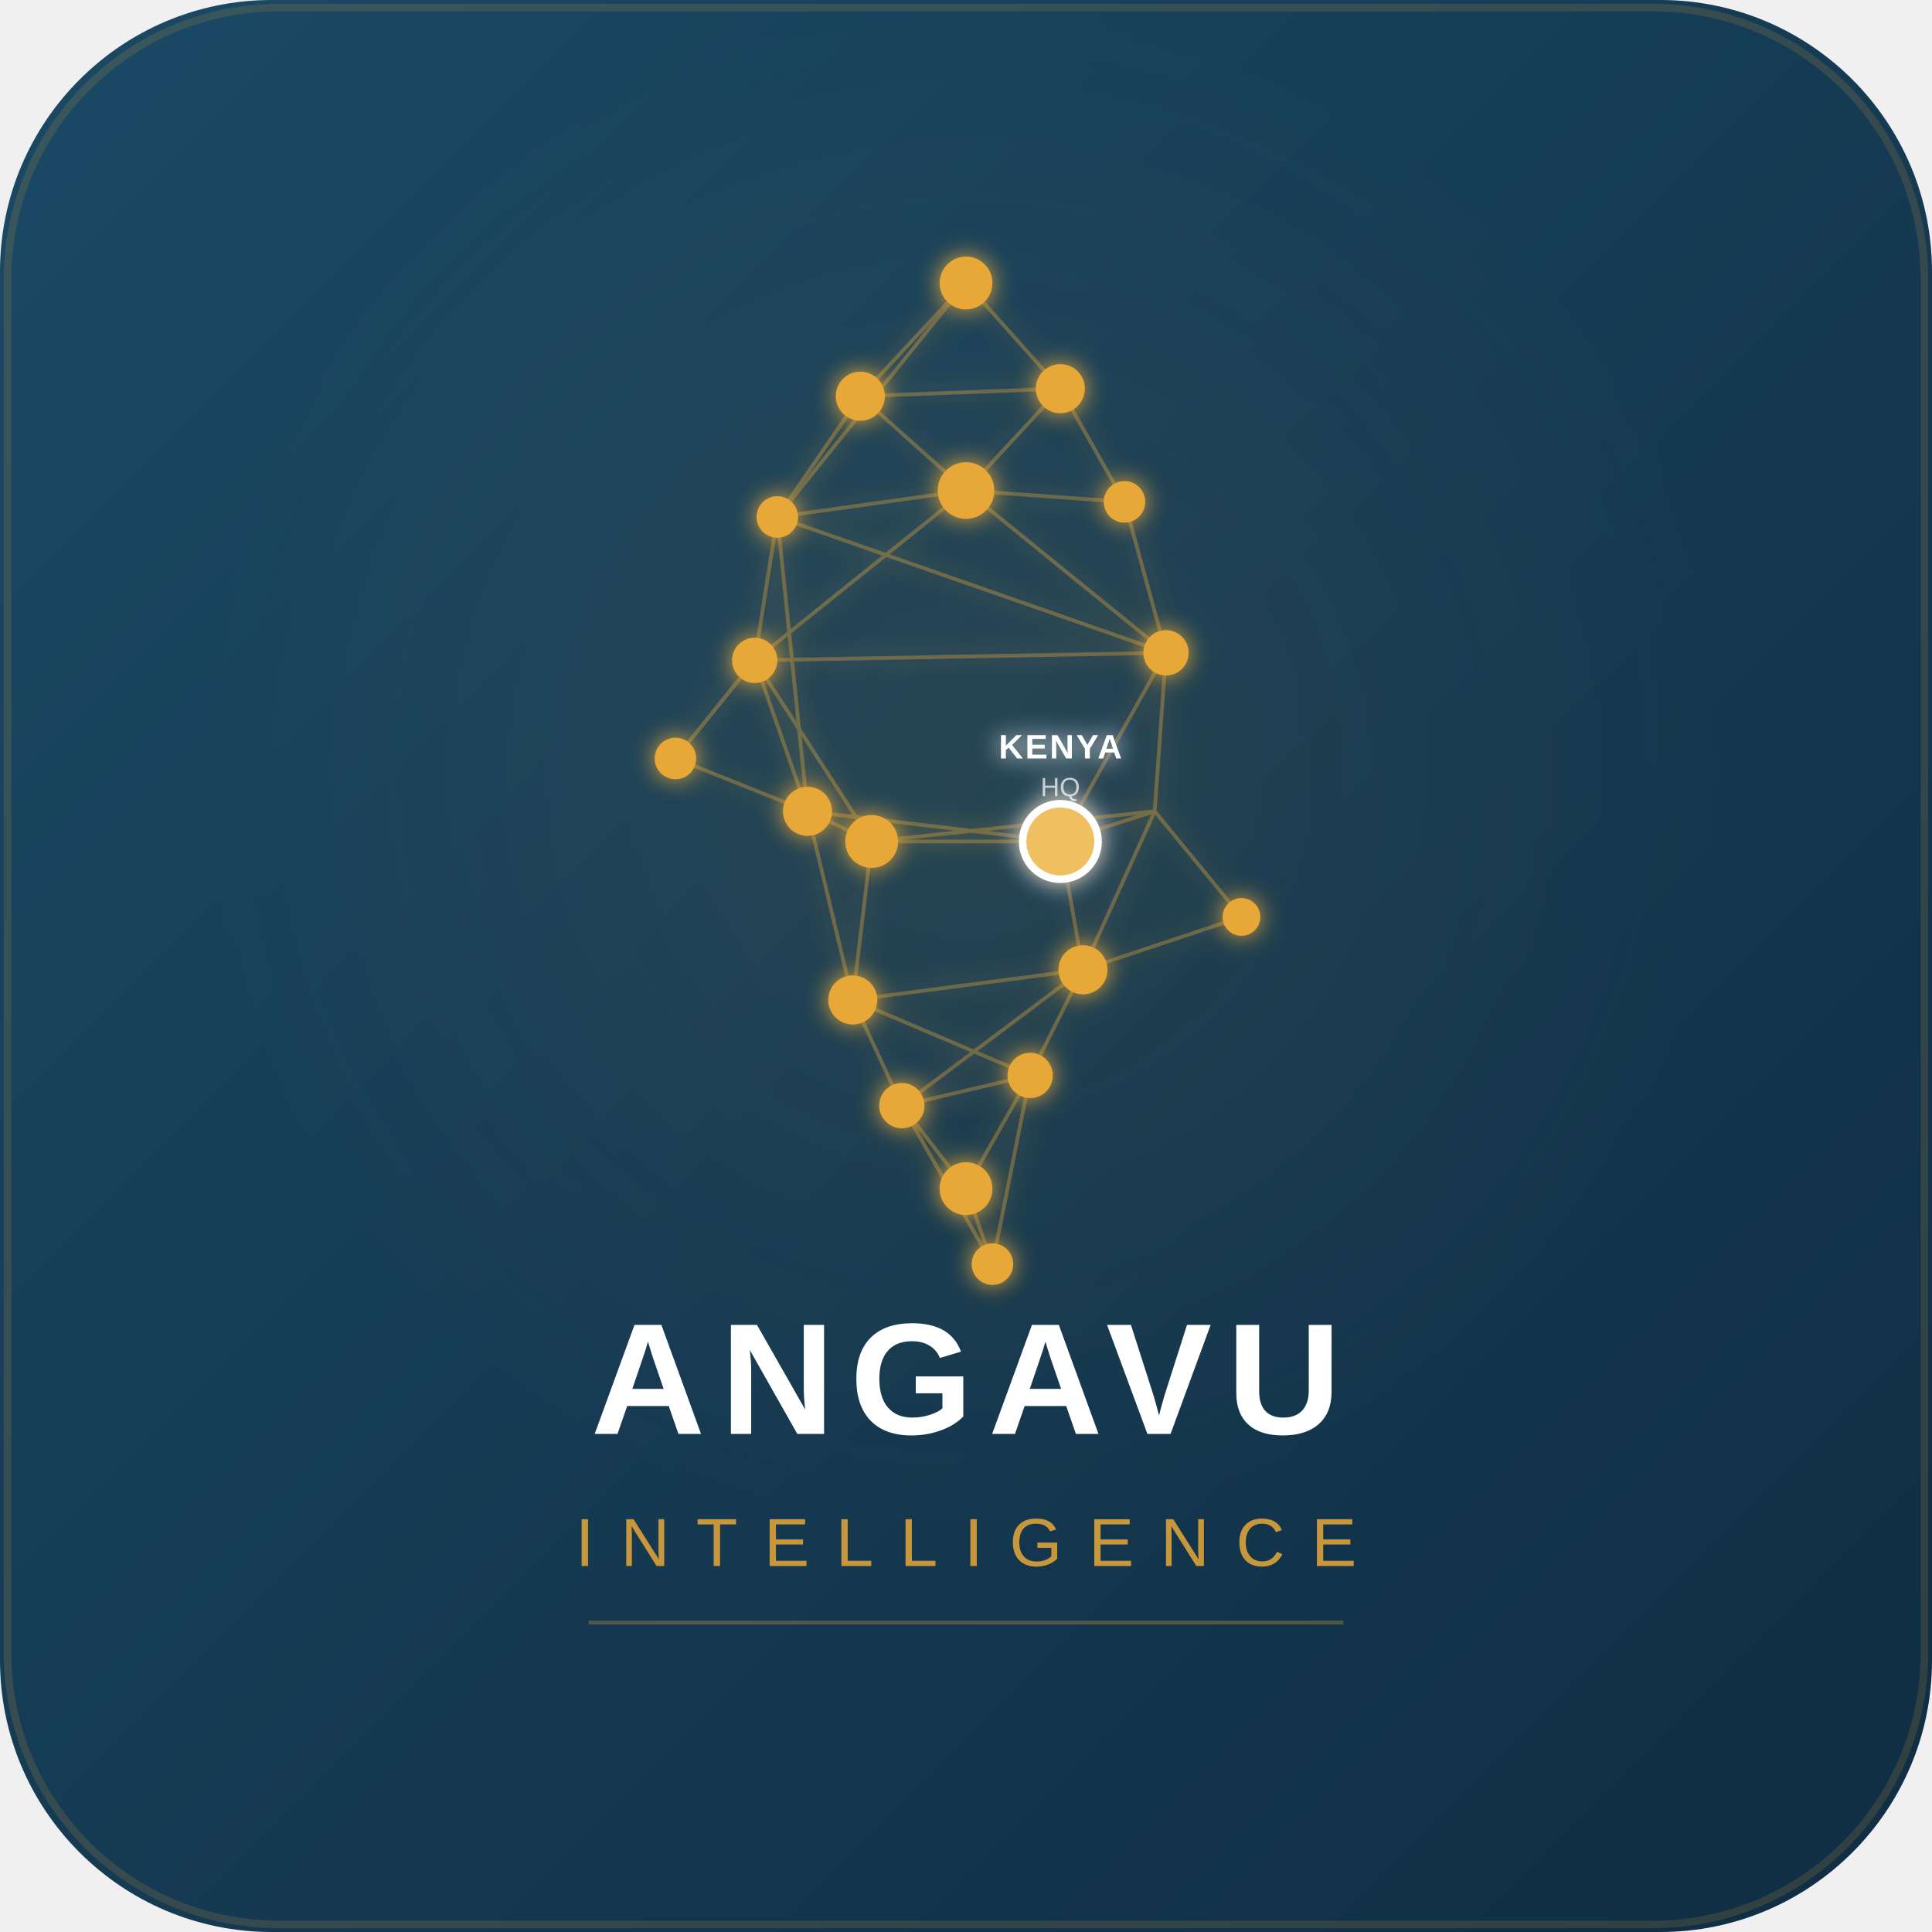
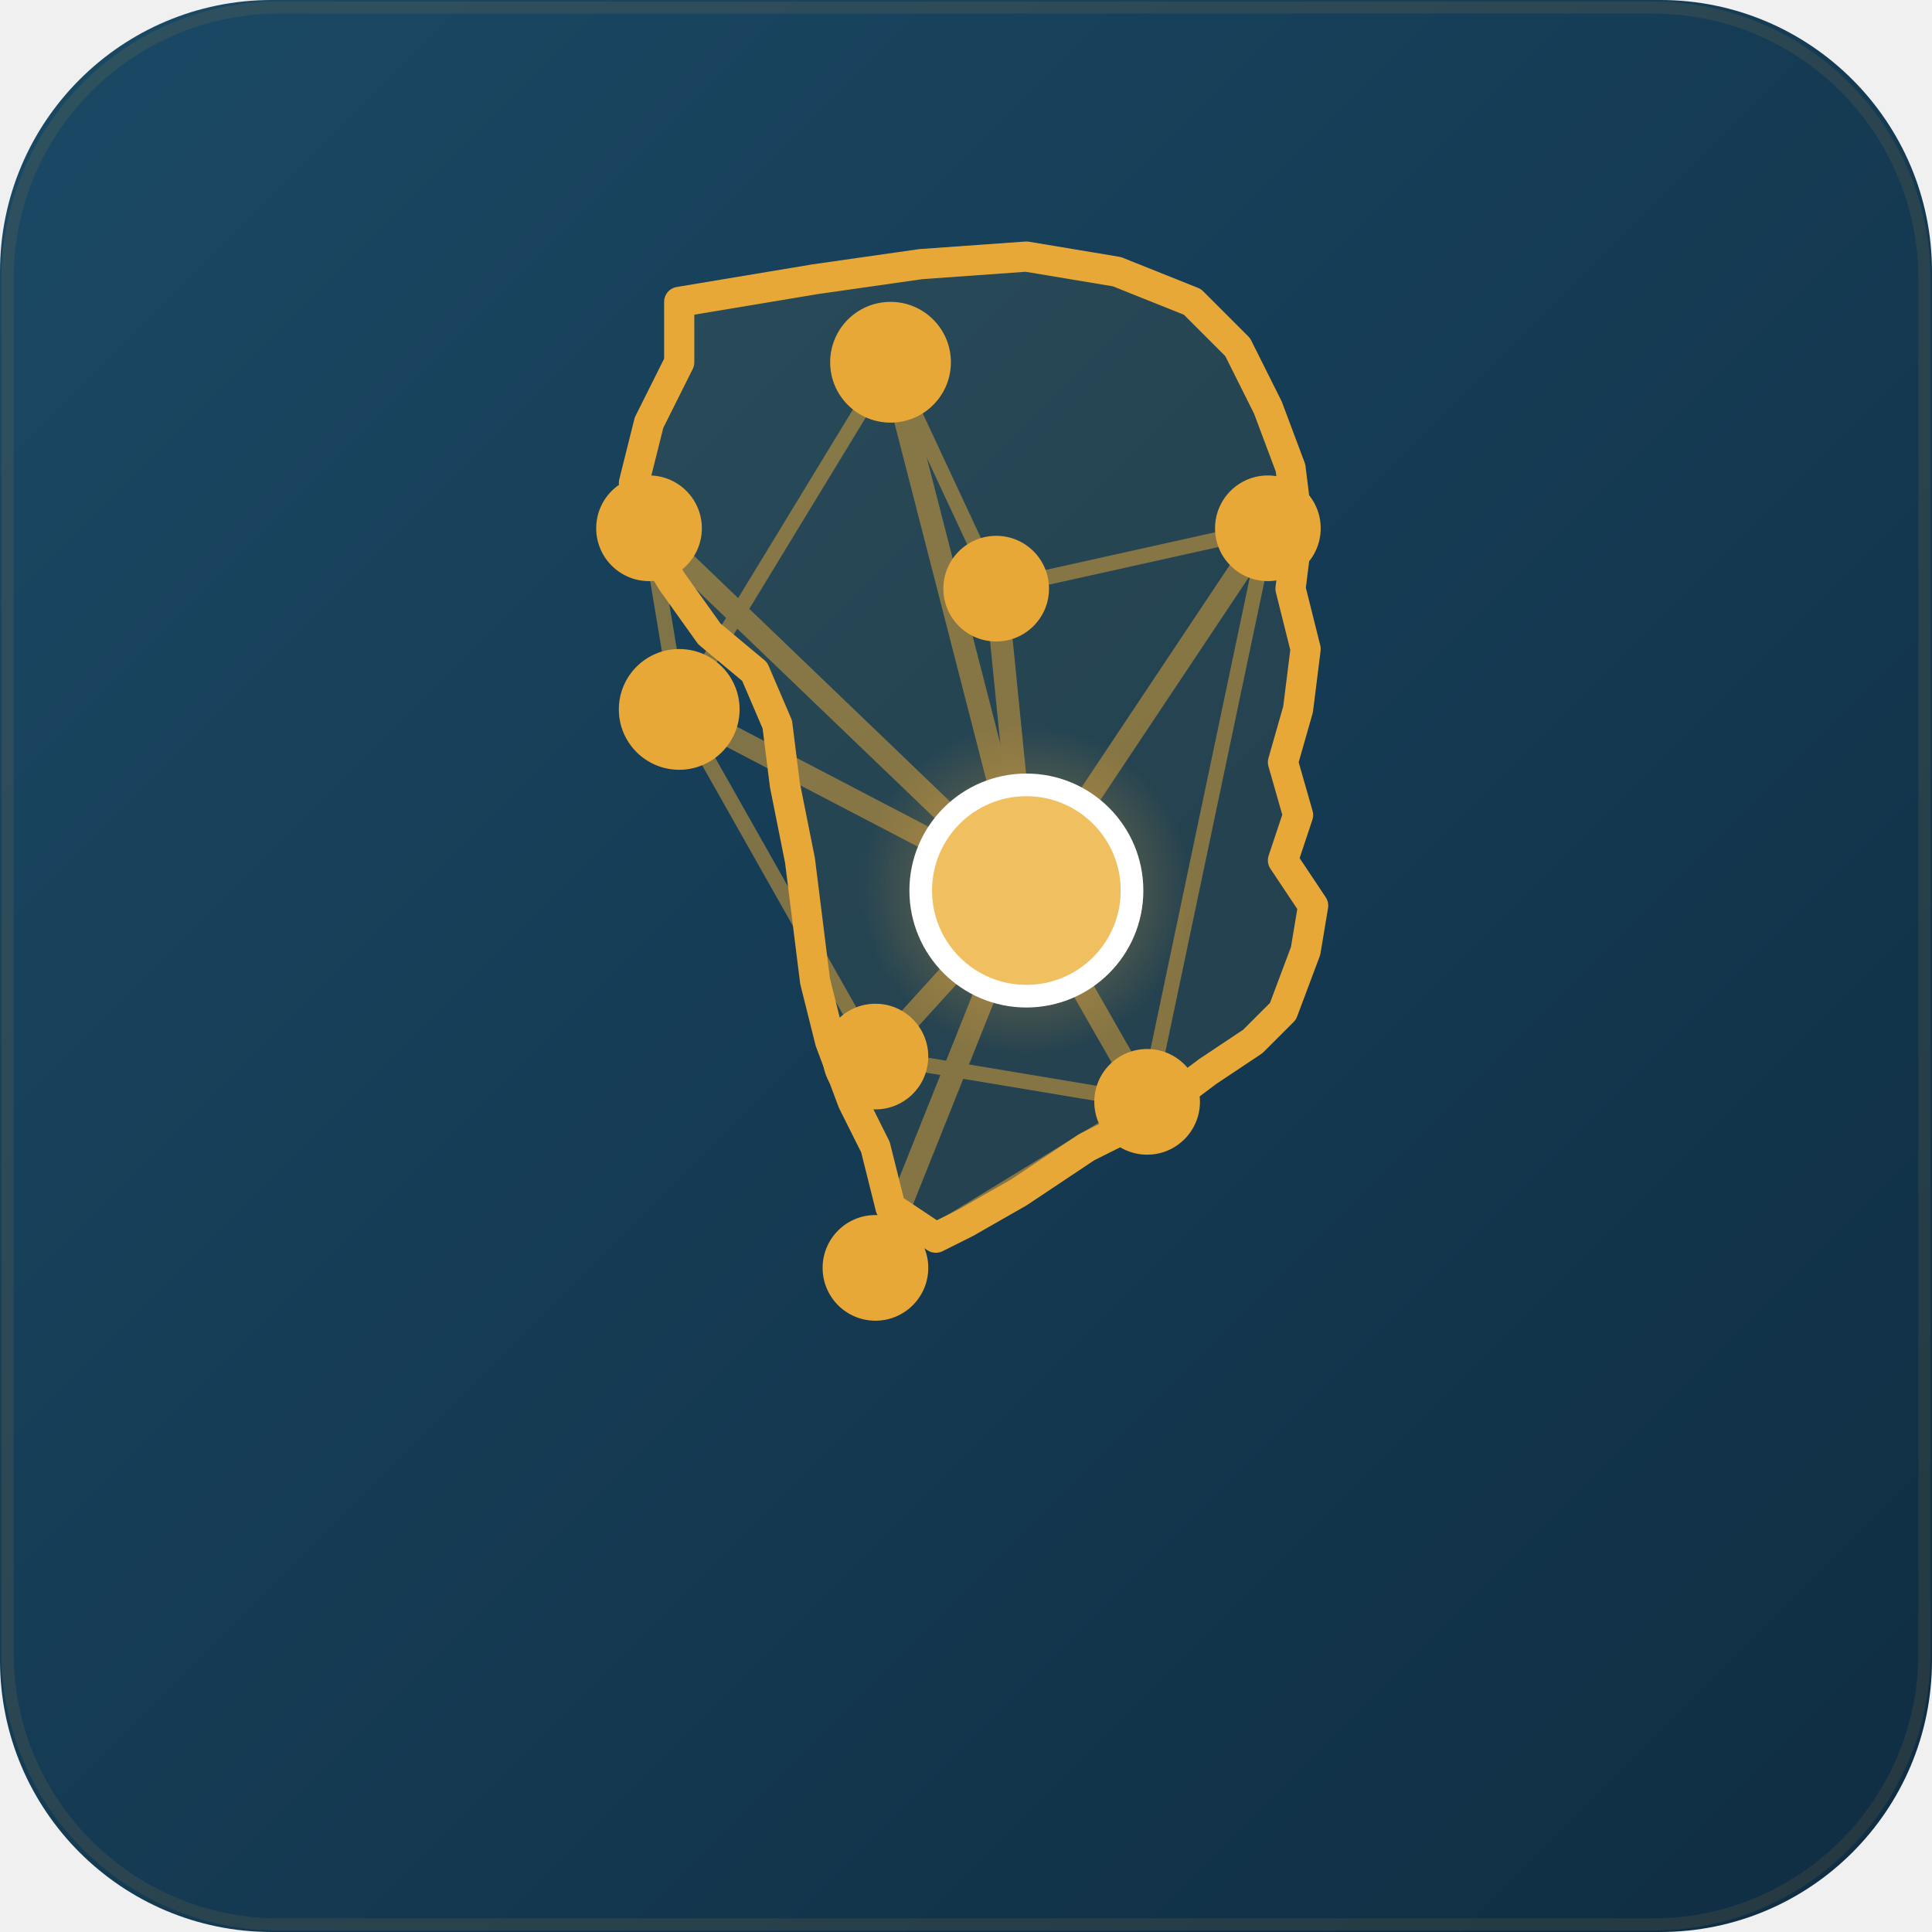
- <svg xmlns="http://www.w3.org/2000/svg" viewBox="0 0 512 512" width="512" height="512">
+ <svg xmlns="http://www.w3.org/2000/svg" viewBox="0 0 128 128" width="128" height="128">
  <defs>
-     <linearGradient id="bgGrad" x1="0%" y1="0%" x2="100%" y2="100%">
+     <linearGradient id="bg" x1="0" y1="0" x2="1" y2="1">
      <stop offset="0%" stop-color="#1B4965" />
      <stop offset="100%" stop-color="#0F2D42" />
    </linearGradient>
-     <clipPath id="roundClip">
-       <rect width="512" height="512" rx="72" ry="72" />
-     </clipPath>
-     <radialGradient id="glow" cx="50%" cy="40%" r="40%">
-       <stop offset="0%" stop-color="#E8A838" stop-opacity="0.08" />
+     <radialGradient id="ng" cx="50%" cy="50%" r="50%">
+       <stop offset="0%" stop-color="#F0C060" stop-opacity="0.5" />
      <stop offset="100%" stop-color="#E8A838" stop-opacity="0" />
    </radialGradient>
-     <filter id="nodeGlow">
-       <feGaussianBlur stdDeviation="3" result="blur" />
-       <feMerge>
-         <feMergeNode in="blur" />
-         <feMergeNode in="SourceGraphic" />
-       </feMerge>
-     </filter>
+     <clipPath id="r">
+       <rect width="128" height="128" rx="18" ry="18" />
+     </clipPath>
  </defs>
-   <g clip-path="url(#roundClip)">
-     <rect width="512" height="512" fill="url(#bgGrad)" />
-     <rect width="512" height="512" fill="url(#glow)" />
-     <g transform="translate(256, 215)" filter="url(#nodeGlow)">
-       <g stroke="#E8A838" stroke-width="1" opacity="0.35" fill="none">
-         <line x1="0" y1="-140" x2="-28" y2="-110" />
-         <line x1="0" y1="-140" x2="25" y2="-112" />
-         <line x1="-28" y1="-110" x2="25" y2="-112" />
-         <line x1="-28" y1="-110" x2="-50" y2="-78" />
-         <line x1="25" y1="-112" x2="42" y2="-82" />
-         <line x1="-28" y1="-110" x2="0" y2="-85" />
-         <line x1="25" y1="-112" x2="0" y2="-85" />
-         <line x1="-50" y1="-78" x2="0" y2="-85" />
-         <line x1="42" y1="-82" x2="0" y2="-85" />
-         <line x1="-50" y1="-78" x2="-56" y2="-40" />
-         <line x1="42" y1="-82" x2="53" y2="-42" />
-         <line x1="0" y1="-85" x2="-56" y2="-40" />
-         <line x1="0" y1="-85" x2="53" y2="-42" />
-         <line x1="-50" y1="-78" x2="53" y2="-42" />
-         <line x1="-56" y1="-40" x2="53" y2="-42" />
-         <line x1="-56" y1="-40" x2="-42" y2="0" />
-         <line x1="53" y1="-42" x2="50" y2="0" />
-         <line x1="-56" y1="-40" x2="-25" y2="8" />
-         <line x1="53" y1="-42" x2="25" y2="8" />
-         <line x1="-42" y1="0" x2="-25" y2="8" />
-         <line x1="50" y1="0" x2="25" y2="8" />
-         <line x1="-25" y1="8" x2="25" y2="8" />
-         <line x1="-42" y1="0" x2="25" y2="8" />
-         <line x1="50" y1="0" x2="-25" y2="8" />
-         <line x1="-25" y1="8" x2="-30" y2="50" />
-         <line x1="25" y1="8" x2="31" y2="42" />
-         <line x1="-42" y1="0" x2="-30" y2="50" />
-         <line x1="50" y1="0" x2="31" y2="42" />
-         <line x1="-30" y1="50" x2="31" y2="42" />
-         <line x1="-30" y1="50" x2="-17" y2="78" />
-         <line x1="31" y1="42" x2="17" y2="70" />
-         <line x1="-30" y1="50" x2="17" y2="70" />
-         <line x1="31" y1="42" x2="-17" y2="78" />
-         <line x1="-17" y1="78" x2="17" y2="70" />
-         <line x1="-17" y1="78" x2="0" y2="100" />
-         <line x1="17" y1="70" x2="0" y2="100" />
-         <line x1="-17" y1="78" x2="7" y2="120" />
-         <line x1="17" y1="70" x2="7" y2="120" />
-         <line x1="0" y1="100" x2="7" y2="120" />
-         <line x1="50" y1="0" x2="73" y2="28" />
-         <line x1="31" y1="42" x2="73" y2="28" />
-         <line x1="0" y1="-140" x2="-50" y2="-78" />
-         <line x1="-50" y1="-78" x2="-42" y2="0" />
-         <line x1="-56" y1="-40" x2="-77" y2="-14" />
-         <line x1="-77" y1="-14" x2="-42" y2="0" />
-         <line x1="-77" y1="-14" x2="-56" y2="-40" />
-       </g>
-       <circle cx="0" cy="-140" r="7" fill="#E8A838" />
-       <circle cx="-28" cy="-110" r="6.5" fill="#E8A838" />
-       <circle cx="25" cy="-112" r="6.5" fill="#E8A838" />
-       <circle cx="-77" cy="-14" r="5.5" fill="#E8A838" />
-       <circle cx="-56" cy="-40" r="6" fill="#E8A838" />
-       <circle cx="-50" cy="-78" r="5.5" fill="#E8A838" />
-       <circle cx="42" cy="-82" r="5.5" fill="#E8A838" />
-       <circle cx="0" cy="-85" r="7.5" fill="#E8A838" />
-       <circle cx="-42" cy="0" r="6.5" fill="#E8A838" />
-       <circle cx="53" cy="-42" r="6" fill="#E8A838" />
-       <circle cx="-25" cy="8" r="7" fill="#E8A838" />
-       <circle cx="25" cy="8" r="10" fill="#F0C060" stroke="#FFFFFF" stroke-width="2" />
-       <circle cx="-30" cy="50" r="6.5" fill="#E8A838" />
-       <circle cx="31" cy="42" r="6.5" fill="#E8A838" />
-       <circle cx="73" cy="28" r="5" fill="#E8A838" />
-       <circle cx="-17" cy="78" r="6" fill="#E8A838" />
-       <circle cx="17" cy="70" r="6" fill="#E8A838" />
-       <circle cx="0" cy="100" r="7" fill="#E8A838" />
-       <circle cx="7" cy="120" r="5.5" fill="#E8A838" />
-       <text x="25" y="-14" text-anchor="middle" font-family="'Segoe UI',Arial,sans-serif" font-size="9" font-weight="700" fill="#FFFFFF" letter-spacing="0.5">KENYA</text>
-       <text x="25" y="-4" text-anchor="middle" font-family="'Segoe UI',Arial,sans-serif" font-size="7" fill="#FFFFFF" opacity="0.7">HQ</text>
+   <g clip-path="url(#r)">
+     <rect width="128" height="128" fill="url(#bg)" />
+     <g transform="translate(64,52)">
+       <path d="M-19,-32 L-10,-33.5 L-3,-34.5 L4,-35 L10,-34 L15,-32 L18,-29                L20,-25 L21.5,-21 L22,-17 L21.5,-13 L22.5,-9 L22,-5 L21,-1.5                L22,2 L21,5 L23,8 L22.5,11 L21,15 L19,17 L16,19                L12,22 L8,24 L3.5,27 L0,29 L-2,30                L-5,28 L-6,24 L-7.5,21 L-9,17                L-10,13 L-10.5,9 L-11,5 L-12,0                L-12.5,-4 L-14,-7.5 L-17,-10 L-19.5,-13.5                L-21,-16 L-22,-20 L-21,-24 L-19,-28 L-19,-32Z" fill="#E8A838" fill-opacity="0.08" stroke="#E8A838" stroke-width="2" stroke-linejoin="round" />
    </g>
-     <text x="256" y="380" text-anchor="middle" font-family="'Segoe UI','Helvetica Neue',Arial,sans-serif" font-size="42" font-weight="700" fill="#FFFFFF" letter-spacing="4">ANGAVU</text>
-     <text x="256" y="415" text-anchor="middle" font-family="'Segoe UI','Helvetica Neue',Arial,sans-serif" font-size="18" font-weight="300" fill="#E8A838" letter-spacing="7" opacity="0.85">INTELLIGENCE</text>
-     <line x1="156" y1="430" x2="356" y2="430" stroke="#E8A838" stroke-width="1" opacity="0.3" />
+     <g stroke="#E8A838" stroke-linecap="round" opacity="0.5">
+       <line x1="68" y1="59" x2="59" y2="24" stroke-width="1.5" />
+       <line x1="68" y1="59" x2="45" y2="47" stroke-width="1.5" />
+       <line x1="68" y1="59" x2="66" y2="39" stroke-width="1.5" />
+       <line x1="68" y1="59" x2="84" y2="35" stroke-width="1.5" />
+       <line x1="68" y1="59" x2="58" y2="70" stroke-width="1.5" />
+       <line x1="68" y1="59" x2="76" y2="73" stroke-width="1.5" />
+       <line x1="68" y1="59" x2="58" y2="84" stroke-width="1.5" />
+       <line x1="68" y1="59" x2="43" y2="35" stroke-width="1.5" />
+       <line x1="59" y1="24" x2="45" y2="47" stroke-width="1" />
+       <line x1="59" y1="24" x2="66" y2="39" stroke-width="1" />
+       <line x1="45" y1="47" x2="43" y2="35" stroke-width="1" />
+       <line x1="45" y1="47" x2="58" y2="70" stroke-width="1" />
+       <line x1="58" y1="70" x2="76" y2="73" stroke-width="1" />
+       <line x1="76" y1="73" x2="58" y2="84" stroke-width="1" />
+       <line x1="84" y1="35" x2="66" y2="39" stroke-width="1" />
+       <line x1="84" y1="35" x2="76" y2="73" stroke-width="1" />
+     </g>
+     <circle cx="59" cy="24" r="4" fill="#E8A838" />
+     <circle cx="43" cy="35" r="3.5" fill="#E8A838" />
+     <circle cx="45" cy="47" r="4" fill="#E8A838" />
+     <circle cx="66" cy="39" r="3.5" fill="#E8A838" />
+     <circle cx="84" cy="35" r="3.5" fill="#E8A838" />
+     <circle cx="58" cy="70" r="3.5" fill="#E8A838" />
+     <circle cx="76" cy="73" r="3.5" fill="#E8A838" />
+     <circle cx="58" cy="84" r="3.5" fill="#E8A838" />
+     <circle cx="68" cy="59" r="11" fill="url(#ng)" />
+     <circle cx="68" cy="59" r="7" fill="#F0C060" stroke="#FFFFFF" stroke-width="1.5" />
  </g>
-   <rect x="2" y="2" width="508" height="508" rx="72" ry="72" fill="none" stroke="#E8A838" stroke-width="2" opacity="0.15" />
+   <rect x="0.5" y="0.5" width="127" height="127" rx="18" ry="18" fill="none" stroke="#E8A838" stroke-width="0.8" opacity="0.1" />
</svg>
